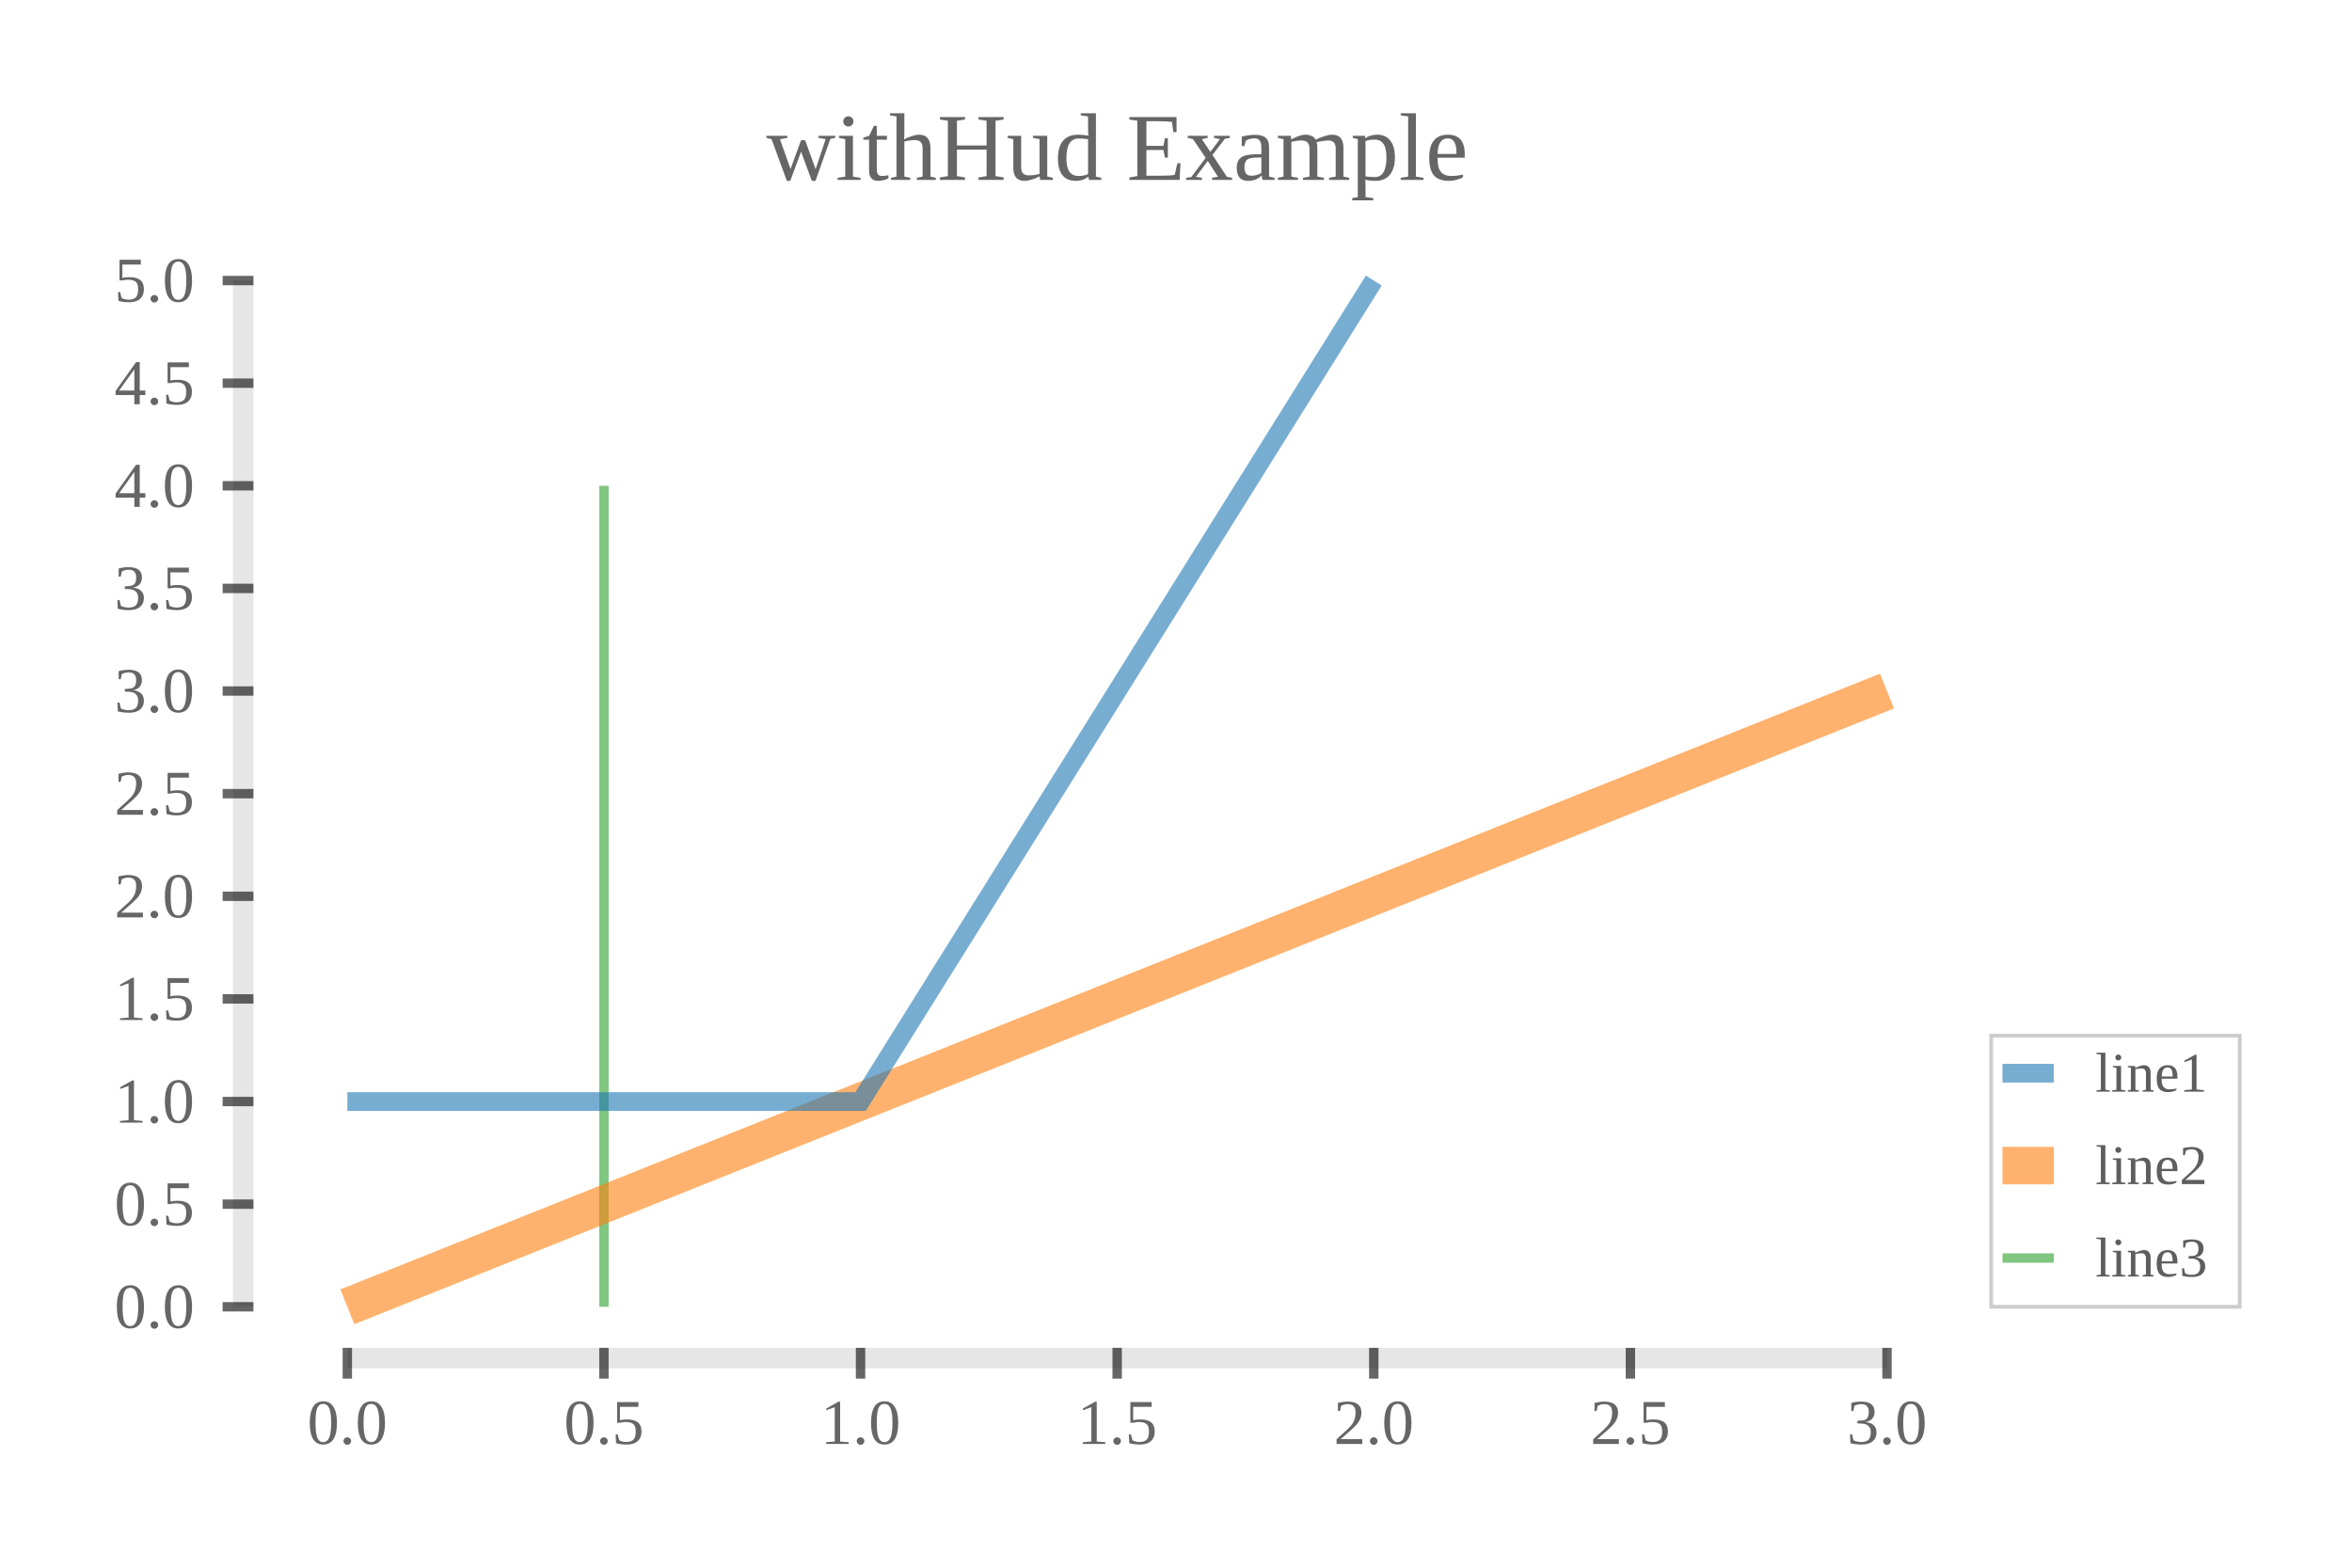
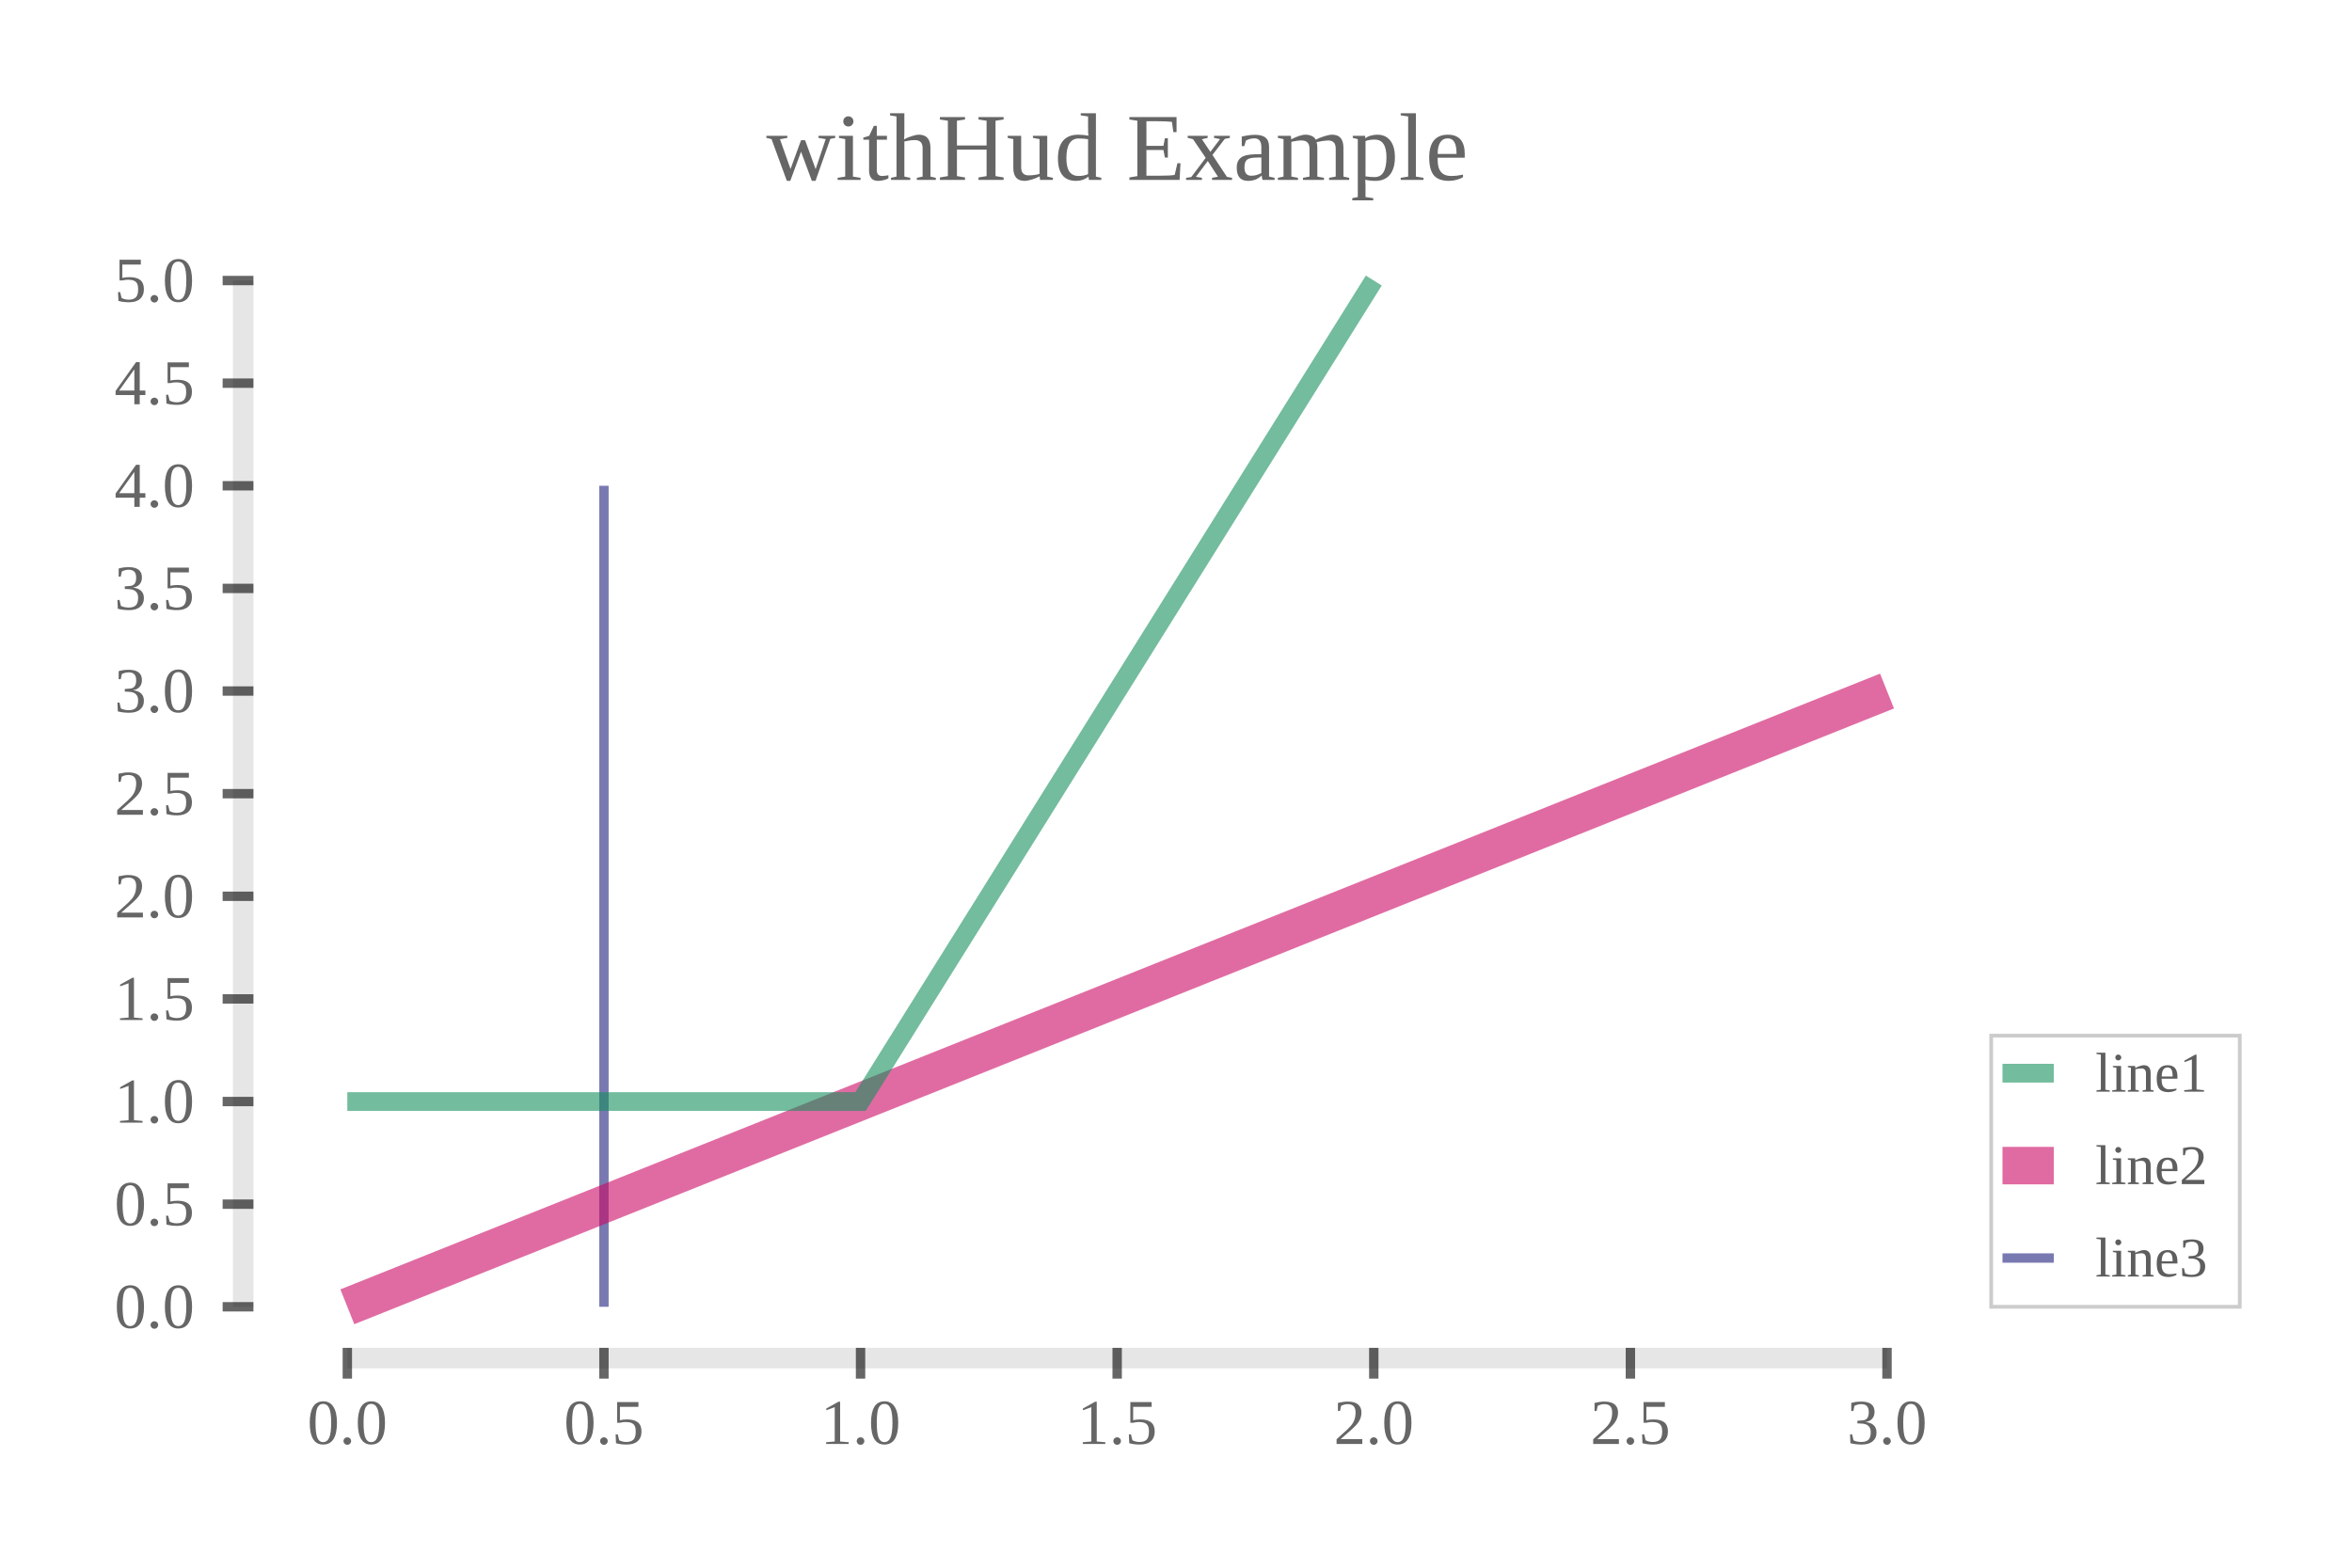
<svg xmlns="http://www.w3.org/2000/svg" height="200" stroke-opacity="1" viewBox="0 0 300 200" font-size="1" width="300" stroke="rgb(0,0,0)" version="1.1">
  <defs>
  </defs>
-   <g stroke-linejoin="miter" stroke-opacity="0.6" fill-opacity="0.0" stroke="rgb(44,160,44)" stroke-width="1.196" fill="rgb(0,0,0)" stroke-linecap="butt" stroke-miterlimit="10.0">
+   <g stroke-linejoin="miter" stroke-opacity="0.6" fill-opacity="0.0" stroke="rgb(33,33,127)" stroke-width="1.196" fill="rgb(0,0,0)" stroke-linecap="butt" stroke-miterlimit="10.0">
    <path d="M 77.034,61.975 v 104.74 " />
  </g>
-   <g stroke-linejoin="miter" stroke-opacity="0.6" fill-opacity="0.0" stroke="rgb(255,127,14)" stroke-width="4.785" fill="rgb(0,0,0)" stroke-linecap="butt" stroke-miterlimit="10.0">
+   <g stroke-linejoin="miter" stroke-opacity="0.6" fill-opacity="0.0" stroke="rgb(203,9,100)" stroke-width="4.785" fill="rgb(0,0,0)" stroke-linecap="butt" stroke-miterlimit="10.0">
    <path d="M 44.303,166.715 l 196.387,-78.555 " />
  </g>
-   <g stroke-linejoin="miter" stroke-opacity="0.6" fill-opacity="0.0" stroke="rgb(31,119,180)" stroke-width="2.392" fill="rgb(0,0,0)" stroke-linecap="butt" stroke-miterlimit="10.0">
+   <g stroke-linejoin="miter" stroke-opacity="0.6" fill-opacity="0.0" stroke="rgb(22,143,93)" stroke-width="2.392" fill="rgb(0,0,0)" stroke-linecap="butt" stroke-miterlimit="10.0">
    <path d="M 44.303,140.53 h 65.462 l 65.462,-104.74 " />
  </g>
  <g stroke-linejoin="miter" stroke-opacity="0.0" fill-opacity="0.0" stroke="rgb(0,0,0)" fill-rule="evenodd" stroke-width="0.0" fill="rgb(0,0,0)" stroke-linecap="butt" stroke-miterlimit="10.0">
    <path d="M 193.046,26.877 l -0,-13.48 h -101.1 l -0,13.48 Z" />
  </g>
  <g stroke-linejoin="miter" stroke-opacity="1.0" fill-opacity="0.6" font-size="12.255px" stroke="rgb(0,0,0)" fill-rule="evenodd" stroke-width="0.0" fill="rgb(0,0,0)" stroke-linecap="butt" stroke-miterlimit="10.0">
    <text dominant-baseline="middle" transform="matrix(1,-0,0,1,142.4963,20.1372)" stroke="none" text-anchor="middle">withHud Example
    </text>
  </g>
  <g stroke-linejoin="miter" stroke-opacity="0.0" fill-opacity="0.0" stroke="rgb(0,0,0)" fill-rule="evenodd" stroke-width="0.0" fill="rgb(0,0,0)" stroke-linecap="butt" stroke-miterlimit="10.0">
    <path d="M 284.24,165.143 l -0,-7.863 h -19.658 l -0,7.863 Z" />
  </g>
  <g stroke-linejoin="miter" stroke-opacity="1.0" fill-opacity="0.63" font-size="7.148px" stroke="rgb(0,0,0)" fill-rule="evenodd" stroke-width="0.0" fill="rgb(0,0,0)" stroke-linecap="butt" stroke-miterlimit="10.0">
    <text dominant-baseline="middle" transform="matrix(1,-0,0,1,274.4112,161.2114)" stroke="none" text-anchor="middle">line3
    </text>
  </g>
-   <g stroke-linejoin="miter" stroke-opacity="0.6" fill-opacity="0.0" stroke="rgb(44,160,44)" stroke-width="1.196" fill="rgb(0,0,0)" stroke-linecap="butt" stroke-miterlimit="10.0">
+   <g stroke-linejoin="miter" stroke-opacity="0.6" fill-opacity="0.0" stroke="rgb(33,33,127)" stroke-width="1.196" fill="rgb(0,0,0)" stroke-linecap="butt" stroke-miterlimit="10.0">
    <path d="M 255.417,160.496 h 6.546 " />
  </g>
  <g stroke-linejoin="miter" stroke-opacity="0.0" fill-opacity="0.0" stroke="rgb(0,0,0)" fill-rule="evenodd" stroke-width="0.0" fill="rgb(0,0,0)" stroke-linecap="butt" stroke-miterlimit="10.0">
    <path d="M 284.24,153.352 l -0,-7.863 h -19.658 l -0,7.863 Z" />
  </g>
  <g stroke-linejoin="miter" stroke-opacity="1.0" fill-opacity="0.63" font-size="7.148px" stroke="rgb(0,0,0)" fill-rule="evenodd" stroke-width="0.0" fill="rgb(0,0,0)" stroke-linecap="butt" stroke-miterlimit="10.0">
    <text dominant-baseline="middle" transform="matrix(1,-0,0,1,274.4112,149.4203)" stroke="none" text-anchor="middle">line2
    </text>
  </g>
-   <g stroke-linejoin="miter" stroke-opacity="0.6" fill-opacity="0.0" stroke="rgb(255,127,14)" stroke-width="4.785" fill="rgb(0,0,0)" stroke-linecap="butt" stroke-miterlimit="10.0">
+   <g stroke-linejoin="miter" stroke-opacity="0.6" fill-opacity="0.0" stroke="rgb(203,9,100)" stroke-width="4.785" fill="rgb(0,0,0)" stroke-linecap="butt" stroke-miterlimit="10.0">
    <path d="M 255.417,148.705 h 6.546 " />
  </g>
  <g stroke-linejoin="miter" stroke-opacity="0.0" fill-opacity="0.0" stroke="rgb(0,0,0)" fill-rule="evenodd" stroke-width="0.0" fill="rgb(0,0,0)" stroke-linecap="butt" stroke-miterlimit="10.0">
    <path d="M 284.24,141.561 l -0,-7.863 h -19.658 l -0,7.863 Z" />
  </g>
  <g stroke-linejoin="miter" stroke-opacity="1.0" fill-opacity="0.63" font-size="7.148px" stroke="rgb(0,0,0)" fill-rule="evenodd" stroke-width="0.0" fill="rgb(0,0,0)" stroke-linecap="butt" stroke-miterlimit="10.0">
    <text dominant-baseline="middle" transform="matrix(1,-0,0,1,274.4112,137.6292)" stroke="none" text-anchor="middle">line1
    </text>
  </g>
-   <g stroke-linejoin="miter" stroke-opacity="0.6" fill-opacity="0.0" stroke="rgb(31,119,180)" stroke-width="2.392" fill="rgb(0,0,0)" stroke-linecap="butt" stroke-miterlimit="10.0">
+   <g stroke-linejoin="miter" stroke-opacity="0.6" fill-opacity="0.0" stroke="rgb(22,143,93)" stroke-width="2.392" fill="rgb(0,0,0)" stroke-linecap="butt" stroke-miterlimit="10.0">
    <path d="M 255.417,136.914 h 6.546 " />
  </g>
  <g stroke-linejoin="miter" stroke-opacity="0.2" fill-opacity="0.0" stroke="rgb(0,0,0)" stroke-width="0.478" fill="rgb(0,0,0)" stroke-linecap="butt" stroke-miterlimit="10.0">
    <path d="M 285.682,166.715 l -0,-34.59 h -31.705 l -0,34.59 Z" />
  </g>
  <g stroke-linejoin="miter" stroke-opacity="0.0" fill-opacity="0.1" stroke="rgb(0,0,0)" stroke-width="0.0" fill="rgb(0,0,0)" stroke-linecap="butt" stroke-miterlimit="10.0">
    <path d="M 32.326,166.715 l -0,-130.925 h -2.619 l -0,130.925 Z" />
  </g>
  <g stroke-linejoin="miter" stroke-opacity="0.0" fill-opacity="0.0" stroke="rgb(0,0,0)" fill-rule="evenodd" stroke-width="0.0" fill="rgb(0,0,0)" stroke-linecap="butt" stroke-miterlimit="10.0">
    <path d="M 26.434,41.101 l -0,-8.987 h -13.48 l -0,8.987 Z" />
  </g>
  <g stroke-linejoin="miter" stroke-opacity="1.0" fill-opacity="0.6" font-size="8.17px" stroke="rgb(0,0,0)" fill-rule="evenodd" stroke-width="0.0" fill="rgb(0,0,0)" stroke-linecap="butt" stroke-miterlimit="10.0">
    <text dominant-baseline="middle" transform="matrix(1,-0,0,1,19.6942,36.6076)" stroke="none" text-anchor="middle">5.0
    </text>
  </g>
  <g stroke-linejoin="miter" stroke-opacity="0.6" fill-opacity="0.0" stroke="rgb(0,0,0)" stroke-width="1.196" fill="rgb(0,0,0)" stroke-linecap="butt" stroke-miterlimit="10.0">
    <path d="M 28.398,35.791 h 3.928 " />
  </g>
  <g stroke-linejoin="miter" stroke-opacity="0.0" fill-opacity="0.0" stroke="rgb(0,0,0)" fill-rule="evenodd" stroke-width="0.0" fill="rgb(0,0,0)" stroke-linecap="butt" stroke-miterlimit="10.0">
    <path d="M 26.434,54.193 l -0,-8.987 h -13.48 l -0,8.987 Z" />
  </g>
  <g stroke-linejoin="miter" stroke-opacity="1.0" fill-opacity="0.6" font-size="8.17px" stroke="rgb(0,0,0)" fill-rule="evenodd" stroke-width="0.0" fill="rgb(0,0,0)" stroke-linecap="butt" stroke-miterlimit="10.0">
    <text dominant-baseline="middle" transform="matrix(1,-0,0,1,19.6942,49.7)" stroke="none" text-anchor="middle">4.5
    </text>
  </g>
  <g stroke-linejoin="miter" stroke-opacity="0.6" fill-opacity="0.0" stroke="rgb(0,0,0)" stroke-width="1.196" fill="rgb(0,0,0)" stroke-linecap="butt" stroke-miterlimit="10.0">
    <path d="M 28.398,48.883 h 3.928 " />
  </g>
  <g stroke-linejoin="miter" stroke-opacity="0.0" fill-opacity="0.0" stroke="rgb(0,0,0)" fill-rule="evenodd" stroke-width="0.0" fill="rgb(0,0,0)" stroke-linecap="butt" stroke-miterlimit="10.0">
    <path d="M 26.434,67.286 l -0,-8.987 h -13.48 l -0,8.987 Z" />
  </g>
  <g stroke-linejoin="miter" stroke-opacity="1.0" fill-opacity="0.6" font-size="8.17px" stroke="rgb(0,0,0)" fill-rule="evenodd" stroke-width="0.0" fill="rgb(0,0,0)" stroke-linecap="butt" stroke-miterlimit="10.0">
    <text dominant-baseline="middle" transform="matrix(1,-0,0,1,19.6942,62.7925)" stroke="none" text-anchor="middle">4.0
    </text>
  </g>
  <g stroke-linejoin="miter" stroke-opacity="0.6" fill-opacity="0.0" stroke="rgb(0,0,0)" stroke-width="1.196" fill="rgb(0,0,0)" stroke-linecap="butt" stroke-miterlimit="10.0">
    <path d="M 28.398,61.975 h 3.928 " />
  </g>
  <g stroke-linejoin="miter" stroke-opacity="0.0" fill-opacity="0.0" stroke="rgb(0,0,0)" fill-rule="evenodd" stroke-width="0.0" fill="rgb(0,0,0)" stroke-linecap="butt" stroke-miterlimit="10.0">
    <path d="M 26.434,80.378 l -0,-8.987 h -13.48 l -0,8.987 Z" />
  </g>
  <g stroke-linejoin="miter" stroke-opacity="1.0" fill-opacity="0.6" font-size="8.17px" stroke="rgb(0,0,0)" fill-rule="evenodd" stroke-width="0.0" fill="rgb(0,0,0)" stroke-linecap="butt" stroke-miterlimit="10.0">
    <text dominant-baseline="middle" transform="matrix(1,-0,0,1,19.6942,75.885)" stroke="none" text-anchor="middle">3.5
    </text>
  </g>
  <g stroke-linejoin="miter" stroke-opacity="0.6" fill-opacity="0.0" stroke="rgb(0,0,0)" stroke-width="1.196" fill="rgb(0,0,0)" stroke-linecap="butt" stroke-miterlimit="10.0">
    <path d="M 28.398,75.068 h 3.928 " />
  </g>
  <g stroke-linejoin="miter" stroke-opacity="0.0" fill-opacity="0.0" stroke="rgb(0,0,0)" fill-rule="evenodd" stroke-width="0.0" fill="rgb(0,0,0)" stroke-linecap="butt" stroke-miterlimit="10.0">
    <path d="M 26.434,93.471 l -0,-8.987 h -13.48 l -0,8.987 Z" />
  </g>
  <g stroke-linejoin="miter" stroke-opacity="1.0" fill-opacity="0.6" font-size="8.17px" stroke="rgb(0,0,0)" fill-rule="evenodd" stroke-width="0.0" fill="rgb(0,0,0)" stroke-linecap="butt" stroke-miterlimit="10.0">
    <text dominant-baseline="middle" transform="matrix(1,-0,0,1,19.6942,88.9774)" stroke="none" text-anchor="middle">3.0
    </text>
  </g>
  <g stroke-linejoin="miter" stroke-opacity="0.6" fill-opacity="0.0" stroke="rgb(0,0,0)" stroke-width="1.196" fill="rgb(0,0,0)" stroke-linecap="butt" stroke-miterlimit="10.0">
    <path d="M 28.398,88.16 h 3.928 " />
  </g>
  <g stroke-linejoin="miter" stroke-opacity="0.0" fill-opacity="0.0" stroke="rgb(0,0,0)" fill-rule="evenodd" stroke-width="0.0" fill="rgb(0,0,0)" stroke-linecap="butt" stroke-miterlimit="10.0">
    <path d="M 26.434,106.563 l -0,-8.987 h -13.48 l -0,8.987 Z" />
  </g>
  <g stroke-linejoin="miter" stroke-opacity="1.0" fill-opacity="0.6" font-size="8.17px" stroke="rgb(0,0,0)" fill-rule="evenodd" stroke-width="0.0" fill="rgb(0,0,0)" stroke-linecap="butt" stroke-miterlimit="10.0">
    <text dominant-baseline="middle" transform="matrix(1,-0,0,1,19.6942,102.0699)" stroke="none" text-anchor="middle">2.5
    </text>
  </g>
  <g stroke-linejoin="miter" stroke-opacity="0.6" fill-opacity="0.0" stroke="rgb(0,0,0)" stroke-width="1.196" fill="rgb(0,0,0)" stroke-linecap="butt" stroke-miterlimit="10.0">
    <path d="M 28.398,101.253 h 3.928 " />
  </g>
  <g stroke-linejoin="miter" stroke-opacity="0.0" fill-opacity="0.0" stroke="rgb(0,0,0)" fill-rule="evenodd" stroke-width="0.0" fill="rgb(0,0,0)" stroke-linecap="butt" stroke-miterlimit="10.0">
    <path d="M 26.434,119.656 l -0,-8.987 h -13.48 l -0,8.987 Z" />
  </g>
  <g stroke-linejoin="miter" stroke-opacity="1.0" fill-opacity="0.6" font-size="8.17px" stroke="rgb(0,0,0)" fill-rule="evenodd" stroke-width="0.0" fill="rgb(0,0,0)" stroke-linecap="butt" stroke-miterlimit="10.0">
    <text dominant-baseline="middle" transform="matrix(1,-0,0,1,19.6942,115.1624)" stroke="none" text-anchor="middle">2.0
    </text>
  </g>
  <g stroke-linejoin="miter" stroke-opacity="0.6" fill-opacity="0.0" stroke="rgb(0,0,0)" stroke-width="1.196" fill="rgb(0,0,0)" stroke-linecap="butt" stroke-miterlimit="10.0">
    <path d="M 28.398,114.345 h 3.928 " />
  </g>
  <g stroke-linejoin="miter" stroke-opacity="0.0" fill-opacity="0.0" stroke="rgb(0,0,0)" fill-rule="evenodd" stroke-width="0.0" fill="rgb(0,0,0)" stroke-linecap="butt" stroke-miterlimit="10.0">
    <path d="M 26.434,132.748 l -0,-8.987 h -13.48 l -0,8.987 Z" />
  </g>
  <g stroke-linejoin="miter" stroke-opacity="1.0" fill-opacity="0.6" font-size="8.17px" stroke="rgb(0,0,0)" fill-rule="evenodd" stroke-width="0.0" fill="rgb(0,0,0)" stroke-linecap="butt" stroke-miterlimit="10.0">
    <text dominant-baseline="middle" transform="matrix(1,-0,0,1,19.6942,128.2549)" stroke="none" text-anchor="middle">1.5
    </text>
  </g>
  <g stroke-linejoin="miter" stroke-opacity="0.6" fill-opacity="0.0" stroke="rgb(0,0,0)" stroke-width="1.196" fill="rgb(0,0,0)" stroke-linecap="butt" stroke-miterlimit="10.0">
    <path d="M 28.398,127.438 h 3.928 " />
  </g>
  <g stroke-linejoin="miter" stroke-opacity="0.0" fill-opacity="0.0" stroke="rgb(0,0,0)" fill-rule="evenodd" stroke-width="0.0" fill="rgb(0,0,0)" stroke-linecap="butt" stroke-miterlimit="10.0">
    <path d="M 26.434,145.841 l -0,-8.987 h -13.48 l -0,8.987 Z" />
  </g>
  <g stroke-linejoin="miter" stroke-opacity="1.0" fill-opacity="0.6" font-size="8.17px" stroke="rgb(0,0,0)" fill-rule="evenodd" stroke-width="0.0" fill="rgb(0,0,0)" stroke-linecap="butt" stroke-miterlimit="10.0">
    <text dominant-baseline="middle" transform="matrix(1,-0,0,1,19.6942,141.3473)" stroke="none" text-anchor="middle">1.0
    </text>
  </g>
  <g stroke-linejoin="miter" stroke-opacity="0.6" fill-opacity="0.0" stroke="rgb(0,0,0)" stroke-width="1.196" fill="rgb(0,0,0)" stroke-linecap="butt" stroke-miterlimit="10.0">
    <path d="M 28.398,140.53 h 3.928 " />
  </g>
  <g stroke-linejoin="miter" stroke-opacity="0.0" fill-opacity="0.0" stroke="rgb(0,0,0)" fill-rule="evenodd" stroke-width="0.0" fill="rgb(0,0,0)" stroke-linecap="butt" stroke-miterlimit="10.0">
    <path d="M 26.434,158.933 l -0,-8.987 h -13.48 l -0,8.987 Z" />
  </g>
  <g stroke-linejoin="miter" stroke-opacity="1.0" fill-opacity="0.6" font-size="8.17px" stroke="rgb(0,0,0)" fill-rule="evenodd" stroke-width="0.0" fill="rgb(0,0,0)" stroke-linecap="butt" stroke-miterlimit="10.0">
    <text dominant-baseline="middle" transform="matrix(1,-0,0,1,19.6942,154.4398)" stroke="none" text-anchor="middle">0.5
    </text>
  </g>
  <g stroke-linejoin="miter" stroke-opacity="0.6" fill-opacity="0.0" stroke="rgb(0,0,0)" stroke-width="1.196" fill="rgb(0,0,0)" stroke-linecap="butt" stroke-miterlimit="10.0">
    <path d="M 28.398,153.623 h 3.928 " />
  </g>
  <g stroke-linejoin="miter" stroke-opacity="0.0" fill-opacity="0.0" stroke="rgb(0,0,0)" fill-rule="evenodd" stroke-width="0.0" fill="rgb(0,0,0)" stroke-linecap="butt" stroke-miterlimit="10.0">
    <path d="M 26.434,172.026 l -0,-8.987 h -13.48 l -0,8.987 Z" />
  </g>
  <g stroke-linejoin="miter" stroke-opacity="1.0" fill-opacity="0.6" font-size="8.17px" stroke="rgb(0,0,0)" fill-rule="evenodd" stroke-width="0.0" fill="rgb(0,0,0)" stroke-linecap="butt" stroke-miterlimit="10.0">
    <text dominant-baseline="middle" transform="matrix(1,-0,0,1,19.6942,167.5323)" stroke="none" text-anchor="middle">0.0
    </text>
  </g>
  <g stroke-linejoin="miter" stroke-opacity="0.6" fill-opacity="0.0" stroke="rgb(0,0,0)" stroke-width="1.196" fill="rgb(0,0,0)" stroke-linecap="butt" stroke-miterlimit="10.0">
    <path d="M 28.398,166.715 h 3.928 " />
  </g>
  <g stroke-linejoin="miter" stroke-opacity="0.0" fill-opacity="0.1" stroke="rgb(0,0,0)" stroke-width="0.0" fill="rgb(0,0,0)" stroke-linecap="butt" stroke-miterlimit="10.0">
    <path d="M 240.69,174.571 l -0,-2.619 h -196.387 l -0,2.619 Z" />
  </g>
  <g stroke-linejoin="miter" stroke-opacity="0.0" fill-opacity="0.0" stroke="rgb(0,0,0)" fill-rule="evenodd" stroke-width="0.0" fill="rgb(0,0,0)" stroke-linecap="butt" stroke-miterlimit="10.0">
    <path d="M 247.43,186.831 l -0,-8.987 h -13.48 l -0,8.987 Z" />
  </g>
  <g stroke-linejoin="miter" stroke-opacity="1.0" fill-opacity="0.6" font-size="8.17px" stroke="rgb(0,0,0)" fill-rule="evenodd" stroke-width="0.0" fill="rgb(0,0,0)" stroke-linecap="butt" stroke-miterlimit="10.0">
    <text dominant-baseline="middle" transform="matrix(1,-0,0,1,240.6899,182.3372)" stroke="none" text-anchor="middle">3.0
    </text>
  </g>
  <g stroke-linejoin="miter" stroke-opacity="0.6" fill-opacity="0.0" stroke="rgb(0,0,0)" stroke-width="1.196" fill="rgb(0,0,0)" stroke-linecap="butt" stroke-miterlimit="10.0">
    <path d="M 240.69,171.952 v 3.928 " />
  </g>
  <g stroke-linejoin="miter" stroke-opacity="0.0" fill-opacity="0.0" stroke="rgb(0,0,0)" fill-rule="evenodd" stroke-width="0.0" fill="rgb(0,0,0)" stroke-linecap="butt" stroke-miterlimit="10.0">
    <path d="M 214.699,186.831 l -0,-8.987 h -13.48 l -0,8.987 Z" />
  </g>
  <g stroke-linejoin="miter" stroke-opacity="1.0" fill-opacity="0.6" font-size="8.17px" stroke="rgb(0,0,0)" fill-rule="evenodd" stroke-width="0.0" fill="rgb(0,0,0)" stroke-linecap="butt" stroke-miterlimit="10.0">
    <text dominant-baseline="middle" transform="matrix(1,-0,0,1,207.9587,182.3372)" stroke="none" text-anchor="middle">2.5
    </text>
  </g>
  <g stroke-linejoin="miter" stroke-opacity="0.6" fill-opacity="0.0" stroke="rgb(0,0,0)" stroke-width="1.196" fill="rgb(0,0,0)" stroke-linecap="butt" stroke-miterlimit="10.0">
    <path d="M 207.959,171.952 v 3.928 " />
  </g>
  <g stroke-linejoin="miter" stroke-opacity="0.0" fill-opacity="0.0" stroke="rgb(0,0,0)" fill-rule="evenodd" stroke-width="0.0" fill="rgb(0,0,0)" stroke-linecap="butt" stroke-miterlimit="10.0">
    <path d="M 181.968,186.831 l -0,-8.987 h -13.48 l -0,8.987 Z" />
  </g>
  <g stroke-linejoin="miter" stroke-opacity="1.0" fill-opacity="0.6" font-size="8.17px" stroke="rgb(0,0,0)" fill-rule="evenodd" stroke-width="0.0" fill="rgb(0,0,0)" stroke-linecap="butt" stroke-miterlimit="10.0">
    <text dominant-baseline="middle" transform="matrix(1,-0,0,1,175.2275,182.3372)" stroke="none" text-anchor="middle">2.0
    </text>
  </g>
  <g stroke-linejoin="miter" stroke-opacity="0.6" fill-opacity="0.0" stroke="rgb(0,0,0)" stroke-width="1.196" fill="rgb(0,0,0)" stroke-linecap="butt" stroke-miterlimit="10.0">
    <path d="M 175.227,171.952 v 3.928 " />
  </g>
  <g stroke-linejoin="miter" stroke-opacity="0.0" fill-opacity="0.0" stroke="rgb(0,0,0)" fill-rule="evenodd" stroke-width="0.0" fill="rgb(0,0,0)" stroke-linecap="butt" stroke-miterlimit="10.0">
    <path d="M 149.236,186.831 l -0,-8.987 h -13.48 l -0,8.987 Z" />
  </g>
  <g stroke-linejoin="miter" stroke-opacity="1.0" fill-opacity="0.6" font-size="8.17px" stroke="rgb(0,0,0)" fill-rule="evenodd" stroke-width="0.0" fill="rgb(0,0,0)" stroke-linecap="butt" stroke-miterlimit="10.0">
    <text dominant-baseline="middle" transform="matrix(1,-0,0,1,142.4963,182.3372)" stroke="none" text-anchor="middle">1.5
    </text>
  </g>
  <g stroke-linejoin="miter" stroke-opacity="0.6" fill-opacity="0.0" stroke="rgb(0,0,0)" stroke-width="1.196" fill="rgb(0,0,0)" stroke-linecap="butt" stroke-miterlimit="10.0">
    <path d="M 142.496,171.952 v 3.928 " />
  </g>
  <g stroke-linejoin="miter" stroke-opacity="0.0" fill-opacity="0.0" stroke="rgb(0,0,0)" fill-rule="evenodd" stroke-width="0.0" fill="rgb(0,0,0)" stroke-linecap="butt" stroke-miterlimit="10.0">
    <path d="M 116.505,186.831 l -0,-8.987 h -13.48 l -0,8.987 Z" />
  </g>
  <g stroke-linejoin="miter" stroke-opacity="1.0" fill-opacity="0.6" font-size="8.17px" stroke="rgb(0,0,0)" fill-rule="evenodd" stroke-width="0.0" fill="rgb(0,0,0)" stroke-linecap="butt" stroke-miterlimit="10.0">
    <text dominant-baseline="middle" transform="matrix(1,-0,0,1,109.7652,182.3372)" stroke="none" text-anchor="middle">1.0
    </text>
  </g>
  <g stroke-linejoin="miter" stroke-opacity="0.6" fill-opacity="0.0" stroke="rgb(0,0,0)" stroke-width="1.196" fill="rgb(0,0,0)" stroke-linecap="butt" stroke-miterlimit="10.0">
    <path d="M 109.765,171.952 v 3.928 " />
  </g>
  <g stroke-linejoin="miter" stroke-opacity="0.0" fill-opacity="0.0" stroke="rgb(0,0,0)" fill-rule="evenodd" stroke-width="0.0" fill="rgb(0,0,0)" stroke-linecap="butt" stroke-miterlimit="10.0">
    <path d="M 83.774,186.831 l -0,-8.987 h -13.48 l -0,8.987 Z" />
  </g>
  <g stroke-linejoin="miter" stroke-opacity="1.0" fill-opacity="0.6" font-size="8.17px" stroke="rgb(0,0,0)" fill-rule="evenodd" stroke-width="0.0" fill="rgb(0,0,0)" stroke-linecap="butt" stroke-miterlimit="10.0">
    <text dominant-baseline="middle" transform="matrix(1,-0,0,1,77.034,182.3372)" stroke="none" text-anchor="middle">0.5
    </text>
  </g>
  <g stroke-linejoin="miter" stroke-opacity="0.6" fill-opacity="0.0" stroke="rgb(0,0,0)" stroke-width="1.196" fill="rgb(0,0,0)" stroke-linecap="butt" stroke-miterlimit="10.0">
    <path d="M 77.034,171.952 v 3.928 " />
  </g>
  <g stroke-linejoin="miter" stroke-opacity="0.0" fill-opacity="0.0" stroke="rgb(0,0,0)" fill-rule="evenodd" stroke-width="0.0" fill="rgb(0,0,0)" stroke-linecap="butt" stroke-miterlimit="10.0">
    <path d="M 51.043,186.831 l -0,-8.987 h -13.48 l -0,8.987 Z" />
  </g>
  <g stroke-linejoin="miter" stroke-opacity="1.0" fill-opacity="0.6" font-size="8.17px" stroke="rgb(0,0,0)" fill-rule="evenodd" stroke-width="0.0" fill="rgb(0,0,0)" stroke-linecap="butt" stroke-miterlimit="10.0">
    <text dominant-baseline="middle" transform="matrix(1,-0,0,1,44.3028,182.3372)" stroke="none" text-anchor="middle">0.0
    </text>
  </g>
  <g stroke-linejoin="miter" stroke-opacity="0.6" fill-opacity="0.0" stroke="rgb(0,0,0)" stroke-width="1.196" fill="rgb(0,0,0)" stroke-linecap="butt" stroke-miterlimit="10.0">
    <path d="M 44.303,171.952 v 3.928 " />
  </g>
  <g stroke-linejoin="miter" stroke-opacity="0.0" fill-opacity="0.0" stroke="rgb(0,0,0)" stroke-width="0.0" fill="rgb(0,0,0)" stroke-linecap="butt" stroke-miterlimit="10.0">
    <path d="M 240.69,166.715 l -0,-130.925 h -196.387 l -0,130.925 Z" />
  </g>
</svg>
